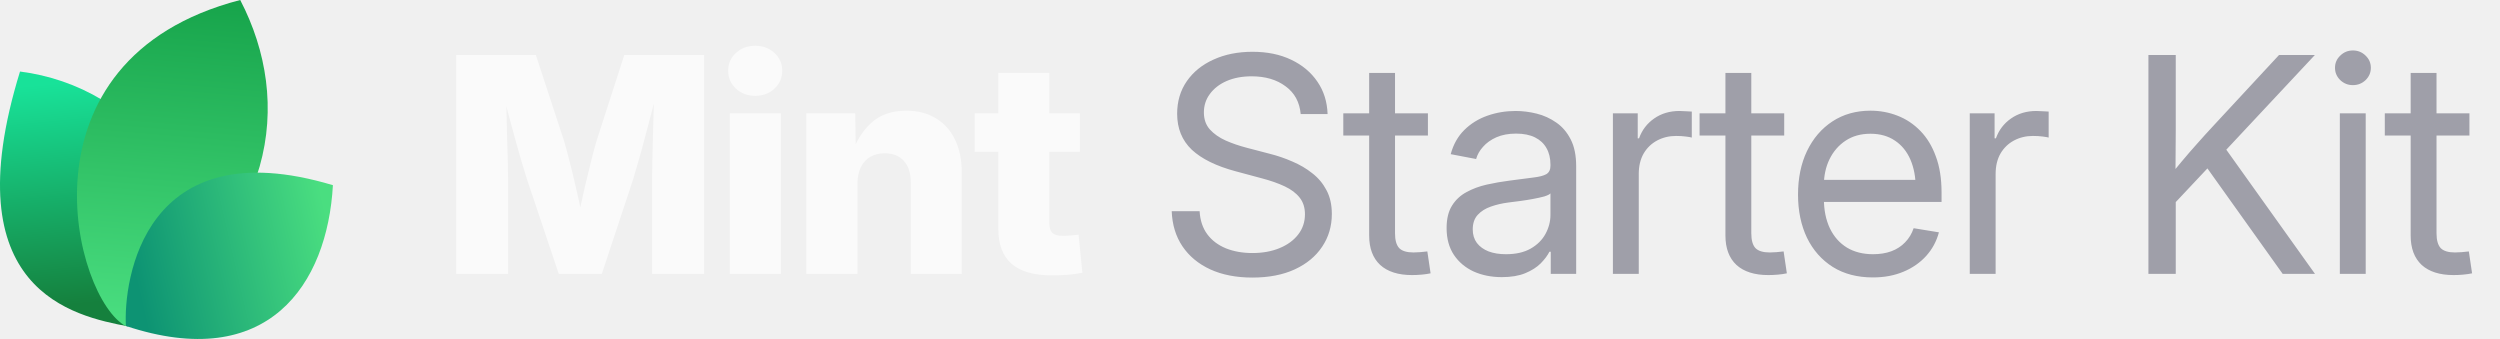
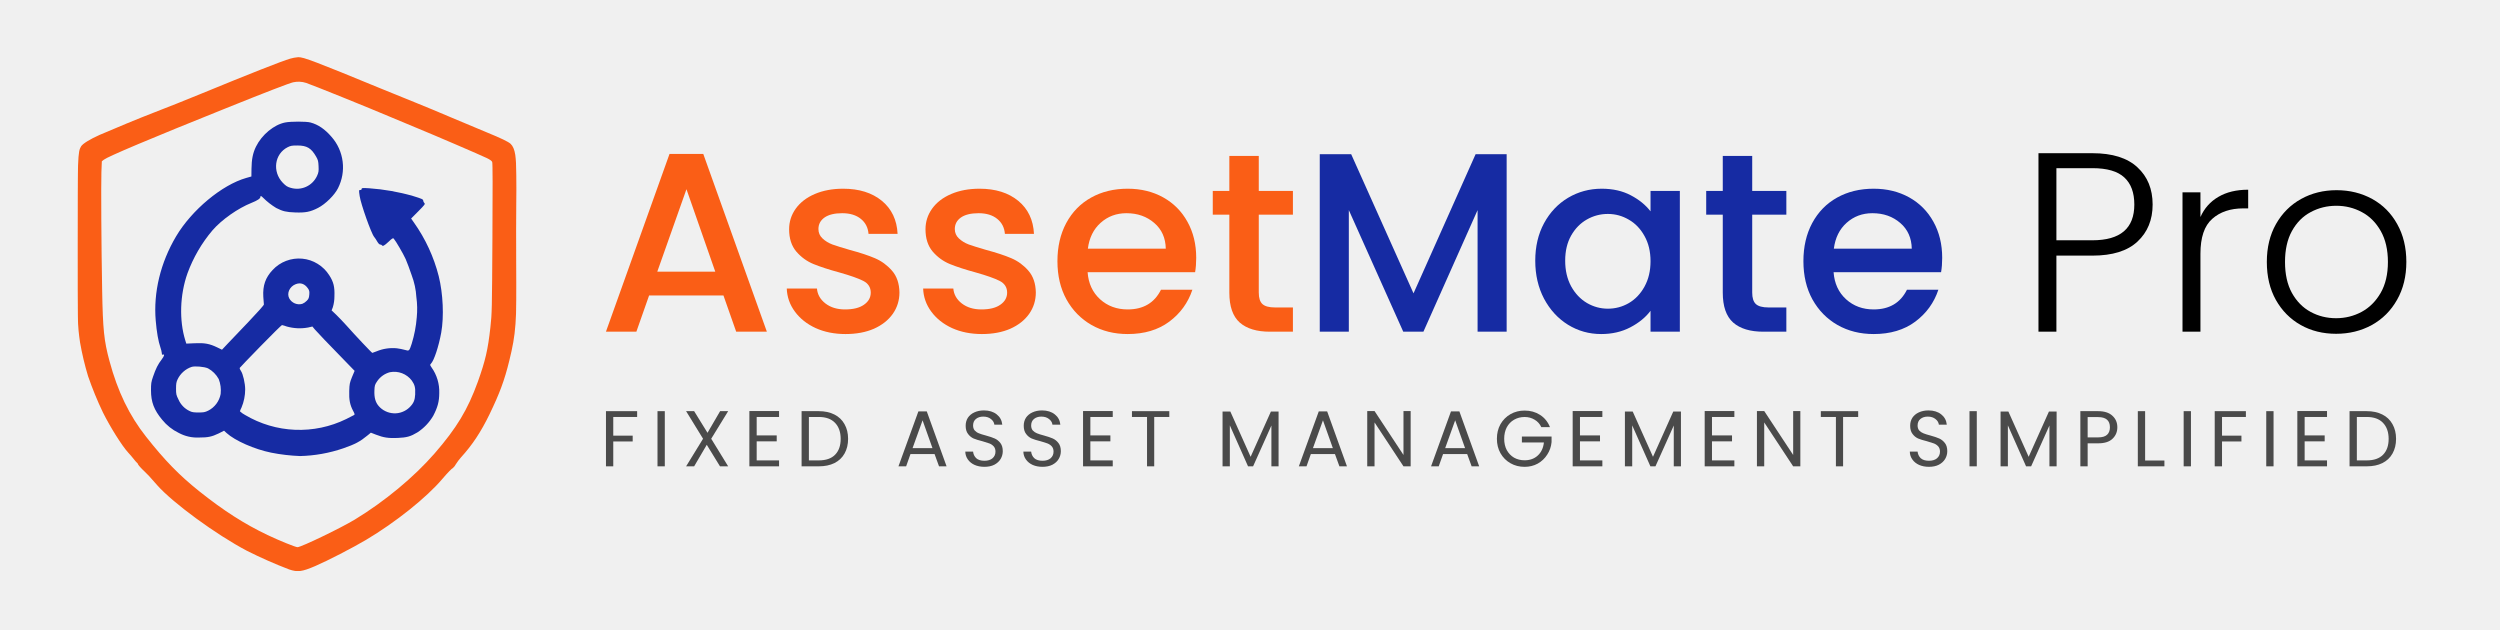
- <svg xmlns="http://www.w3.org/2000/svg" width="177" height="24" viewBox="0 0 177 24" fill="none">
-   <path d="M9.061 23.108C5.268 22.377 -3.391 20.627 1.417 5.064C9.634 6.099 16.973 14.064 9.061 23.108Z" fill="url(#paint0_linear_17557_2145)" />
-   <path d="M8.919 23.094C5.276 21.222 0.784 4.209 17.007 0C20.757 7.193 19.621 16.545 8.919 23.094Z" fill="url(#paint1_linear_17557_2145)" />
-   <path d="M8.914 23.079C8.735 19.882 10.159 9.085 23.57 13.111C23.181 20.123 18.984 26.418 8.914 23.079Z" fill="url(#paint2_linear_17557_2145)" />
-   <path d="M32.301 19.392V3.894H37.938L39.925 9.948C40.036 10.315 40.164 10.787 40.31 11.362C40.462 11.938 40.611 12.552 40.757 13.204C40.91 13.855 41.048 14.483 41.173 15.086C41.305 15.682 41.412 16.192 41.495 16.615H40.695C40.771 16.192 40.871 15.682 40.996 15.086C41.128 14.49 41.267 13.866 41.412 13.214C41.565 12.562 41.714 11.948 41.86 11.373C42.005 10.79 42.133 10.315 42.244 9.948L44.2 3.894H49.848V19.392H46.166V12.704C46.166 12.357 46.173 11.917 46.187 11.383C46.2 10.849 46.214 10.27 46.228 9.646C46.249 9.022 46.266 8.391 46.28 7.753C46.301 7.115 46.311 6.519 46.311 5.964H46.623C46.485 6.561 46.332 7.181 46.166 7.826C45.999 8.471 45.833 9.102 45.666 9.719C45.507 10.336 45.351 10.901 45.198 11.414C45.053 11.928 44.928 12.357 44.824 12.704L42.608 19.392H39.561L37.314 12.704C37.203 12.357 37.072 11.928 36.919 11.414C36.773 10.901 36.614 10.34 36.441 9.729C36.274 9.112 36.104 8.481 35.931 7.836C35.764 7.192 35.608 6.567 35.463 5.964H35.827C35.834 6.512 35.844 7.105 35.858 7.743C35.872 8.374 35.886 9.005 35.9 9.636C35.92 10.26 35.938 10.839 35.952 11.373C35.965 11.907 35.972 12.351 35.972 12.704V19.392H32.301ZM51.668 19.392V8.024H55.288V19.392H51.668ZM53.468 6.786C52.927 6.786 52.473 6.616 52.105 6.276C51.738 5.93 51.554 5.507 51.554 5.007C51.554 4.508 51.738 4.088 52.105 3.749C52.473 3.409 52.927 3.239 53.468 3.239C54.009 3.239 54.463 3.409 54.83 3.749C55.198 4.082 55.382 4.501 55.382 5.007C55.382 5.507 55.198 5.93 54.83 6.276C54.463 6.616 54.009 6.786 53.468 6.786ZM60.708 13.027V19.392H57.088V8.024H60.551L60.593 10.967H60.281C60.593 10.024 61.061 9.268 61.685 8.7C62.309 8.124 63.138 7.836 64.171 7.836C64.975 7.836 65.672 8.017 66.262 8.377C66.851 8.731 67.302 9.234 67.614 9.885C67.933 10.537 68.092 11.307 68.092 12.194V19.392H64.483V12.912C64.483 12.26 64.32 11.754 63.994 11.394C63.675 11.033 63.221 10.853 62.632 10.853C62.25 10.853 61.914 10.936 61.623 11.102C61.332 11.269 61.106 11.515 60.947 11.841C60.787 12.16 60.708 12.555 60.708 13.027ZM76.456 8.024V10.749H69.008V8.024H76.456ZM70.683 5.163H74.292V15.783C74.292 16.102 74.361 16.334 74.5 16.48C74.646 16.625 74.899 16.698 75.259 16.698C75.405 16.698 75.596 16.688 75.831 16.667C76.074 16.646 76.251 16.629 76.362 16.615L76.632 19.309C76.313 19.378 75.963 19.427 75.582 19.455C75.207 19.482 74.836 19.496 74.469 19.496C73.2 19.496 72.25 19.222 71.619 18.674C70.995 18.127 70.683 17.308 70.683 16.22V5.163Z" fill="#FAFAFA" />
-   <path d="M88.667 19.652C87.523 19.652 86.528 19.458 85.682 19.07C84.843 18.681 84.188 18.137 83.716 17.437C83.245 16.736 82.992 15.908 82.957 14.951H84.933C84.968 15.596 85.148 16.14 85.474 16.584C85.8 17.021 86.24 17.354 86.795 17.582C87.35 17.804 87.974 17.915 88.667 17.915C89.388 17.915 90.026 17.801 90.581 17.572C91.143 17.343 91.583 17.024 91.902 16.615C92.228 16.199 92.391 15.717 92.391 15.169C92.391 14.698 92.266 14.306 92.017 13.994C91.767 13.675 91.413 13.408 90.956 13.193C90.498 12.978 89.954 12.787 89.323 12.621L87.502 12.132C86.123 11.765 85.082 11.255 84.382 10.603C83.689 9.944 83.342 9.095 83.342 8.055C83.342 7.174 83.571 6.404 84.028 5.746C84.486 5.087 85.117 4.577 85.921 4.217C86.726 3.849 87.645 3.666 88.678 3.666C89.718 3.666 90.63 3.853 91.413 4.227C92.204 4.602 92.824 5.122 93.275 5.787C93.726 6.446 93.965 7.209 93.993 8.076H92.089C92.013 7.23 91.656 6.574 91.018 6.11C90.387 5.638 89.586 5.403 88.615 5.403C87.95 5.403 87.36 5.513 86.847 5.735C86.341 5.957 85.946 6.262 85.661 6.651C85.377 7.032 85.235 7.469 85.235 7.961C85.235 8.447 85.377 8.849 85.661 9.168C85.946 9.48 86.317 9.74 86.774 9.948C87.232 10.149 87.724 10.319 88.251 10.457L89.884 10.884C90.439 11.023 90.977 11.206 91.496 11.435C92.023 11.657 92.495 11.934 92.911 12.267C93.334 12.593 93.67 12.995 93.92 13.474C94.17 13.945 94.294 14.504 94.294 15.149C94.294 16.015 94.066 16.788 93.608 17.468C93.157 18.148 92.512 18.681 91.673 19.07C90.834 19.458 89.832 19.652 88.667 19.652ZM101.097 8.024V9.594H95.106V8.024H101.097ZM96.937 5.163H98.767V16.521C98.767 17 98.865 17.347 99.059 17.562C99.26 17.77 99.6 17.874 100.078 17.874C100.21 17.874 100.366 17.867 100.546 17.853C100.733 17.832 100.903 17.815 101.056 17.801L101.285 19.351C101.097 19.392 100.886 19.423 100.65 19.444C100.414 19.465 100.189 19.475 99.974 19.475C98.996 19.475 98.244 19.236 97.717 18.758C97.197 18.272 96.937 17.579 96.937 16.677V5.163ZM106.33 19.621C105.595 19.621 104.932 19.489 104.343 19.226C103.754 18.955 103.285 18.564 102.939 18.05C102.592 17.53 102.419 16.896 102.419 16.147C102.419 15.495 102.547 14.965 102.804 14.556C103.06 14.146 103.403 13.828 103.833 13.599C104.263 13.363 104.742 13.186 105.269 13.068C105.796 12.95 106.333 12.857 106.881 12.787C107.574 12.69 108.132 12.617 108.555 12.569C108.978 12.52 109.287 12.441 109.481 12.33C109.675 12.212 109.772 12.014 109.772 11.737V11.654C109.772 11.203 109.679 10.815 109.492 10.489C109.311 10.163 109.041 9.91 108.68 9.729C108.32 9.549 107.872 9.459 107.338 9.459C106.805 9.459 106.34 9.546 105.945 9.719C105.556 9.892 105.241 10.118 104.998 10.395C104.755 10.665 104.593 10.953 104.509 11.258L102.71 10.915C102.897 10.222 103.22 9.65 103.677 9.199C104.135 8.748 104.679 8.412 105.31 8.19C105.941 7.968 106.607 7.857 107.307 7.857C107.8 7.857 108.295 7.92 108.795 8.044C109.301 8.169 109.765 8.381 110.188 8.679C110.611 8.97 110.951 9.369 111.208 9.875C111.464 10.374 111.593 11.005 111.593 11.768V19.392H109.793V17.822H109.7C109.568 18.085 109.363 18.359 109.086 18.643C108.809 18.921 108.444 19.153 107.994 19.34C107.543 19.527 106.988 19.621 106.33 19.621ZM106.621 17.998C107.321 17.998 107.904 17.867 108.368 17.603C108.84 17.333 109.19 16.986 109.419 16.563C109.654 16.133 109.772 15.682 109.772 15.211V13.692C109.703 13.769 109.554 13.841 109.325 13.911C109.096 13.973 108.829 14.032 108.524 14.088C108.226 14.143 107.921 14.192 107.609 14.233C107.304 14.275 107.033 14.309 106.798 14.337C106.354 14.393 105.938 14.49 105.549 14.628C105.168 14.76 104.86 14.954 104.624 15.211C104.388 15.467 104.27 15.811 104.27 16.241C104.27 16.615 104.367 16.934 104.561 17.198C104.762 17.461 105.04 17.662 105.393 17.801C105.747 17.933 106.156 17.998 106.621 17.998ZM114.193 19.392V8.024H115.951V9.792H116.045C116.253 9.209 116.61 8.741 117.116 8.388C117.622 8.034 118.219 7.857 118.905 7.857C119.058 7.857 119.217 7.864 119.384 7.878C119.55 7.885 119.682 7.892 119.779 7.899V9.74C119.716 9.719 119.578 9.695 119.363 9.667C119.155 9.639 118.922 9.625 118.666 9.625C118.174 9.625 117.726 9.733 117.324 9.948C116.922 10.163 116.603 10.471 116.367 10.874C116.138 11.276 116.024 11.758 116.024 12.319V19.392H114.193ZM126.322 8.024V9.594H120.33V8.024H126.322ZM122.161 5.163H123.992V16.521C123.992 17 124.089 17.347 124.283 17.562C124.484 17.77 124.824 17.874 125.302 17.874C125.434 17.874 125.59 17.867 125.77 17.853C125.958 17.832 126.127 17.815 126.28 17.801L126.509 19.351C126.322 19.392 126.11 19.423 125.874 19.444C125.639 19.465 125.413 19.475 125.198 19.475C124.221 19.475 123.468 19.236 122.941 18.758C122.421 18.272 122.161 17.579 122.161 16.677V5.163ZM132.604 19.642C131.502 19.642 130.555 19.396 129.765 18.903C128.974 18.404 128.364 17.714 127.934 16.834C127.511 15.946 127.3 14.927 127.3 13.775C127.3 12.611 127.511 11.584 127.934 10.697C128.364 9.802 128.964 9.102 129.734 8.596C130.51 8.089 131.408 7.836 132.428 7.836C133.1 7.836 133.738 7.954 134.341 8.19C134.952 8.426 135.489 8.783 135.954 9.261C136.425 9.74 136.793 10.343 137.056 11.071C137.327 11.792 137.462 12.645 137.462 13.63V14.296H128.433V12.735H136.463L135.631 13.297C135.631 12.541 135.506 11.876 135.257 11.3C135.007 10.725 134.643 10.277 134.165 9.958C133.686 9.632 133.107 9.469 132.428 9.469C131.748 9.469 131.162 9.632 130.67 9.958C130.177 10.284 129.796 10.725 129.526 11.279C129.262 11.827 129.13 12.441 129.13 13.12V14.046C129.13 14.864 129.273 15.572 129.557 16.168C129.841 16.757 130.243 17.211 130.763 17.53C131.283 17.842 131.901 17.998 132.615 17.998C133.093 17.998 133.523 17.929 133.905 17.79C134.293 17.645 134.619 17.433 134.882 17.156C135.153 16.879 135.354 16.546 135.486 16.157L137.275 16.449C137.108 17.08 136.81 17.634 136.38 18.113C135.95 18.591 135.413 18.966 134.768 19.236C134.123 19.507 133.402 19.642 132.604 19.642ZM139.459 19.392V8.024H141.217V9.792H141.311C141.519 9.209 141.876 8.741 142.382 8.388C142.888 8.034 143.485 7.857 144.171 7.857C144.324 7.857 144.483 7.864 144.649 7.878C144.816 7.885 144.948 7.892 145.045 7.899V9.74C144.982 9.719 144.844 9.695 144.629 9.667C144.421 9.639 144.188 9.625 143.932 9.625C143.439 9.625 142.992 9.733 142.59 9.948C142.188 10.163 141.869 10.471 141.633 10.874C141.404 11.276 141.29 11.758 141.29 12.319V19.392H139.459ZM153.429 14.961V12.715C153.783 12.257 154.136 11.82 154.49 11.404C154.844 10.981 155.204 10.565 155.572 10.156C155.939 9.74 156.314 9.327 156.695 8.918L161.355 3.894H163.893L157.277 10.967H157.184L153.429 14.961ZM152.108 19.392V3.894H154.043V9.241L154.022 12.559L154.043 13.505V19.392H152.108ZM161.615 19.392L155.967 11.477L157.173 9.969L163.903 19.392H161.615ZM165.661 19.392V8.024H167.492V19.392H165.661ZM166.587 6.027C166.24 6.027 165.942 5.909 165.692 5.673C165.443 5.43 165.318 5.139 165.318 4.799C165.318 4.459 165.443 4.172 165.692 3.936C165.942 3.693 166.24 3.572 166.587 3.572C166.934 3.572 167.232 3.693 167.482 3.936C167.731 4.172 167.856 4.459 167.856 4.799C167.856 5.139 167.731 5.43 167.482 5.673C167.232 5.909 166.934 6.027 166.587 6.027ZM174.836 8.024V9.594H168.844V8.024H174.836ZM170.675 5.163H172.506V16.521C172.506 17 172.603 17.347 172.797 17.562C172.998 17.77 173.338 17.874 173.816 17.874C173.948 17.874 174.104 17.867 174.284 17.853C174.472 17.832 174.641 17.815 174.794 17.801L175.023 19.351C174.836 19.392 174.624 19.423 174.388 19.444C174.153 19.465 173.927 19.475 173.712 19.475C172.735 19.475 171.982 19.236 171.455 18.758C170.935 18.272 170.675 17.579 170.675 16.677V5.163Z" fill="#9F9FA9" />
-   <defs>
-     <linearGradient id="paint0_linear_17557_2145" x1="3.776" y1="5.916" x2="5.232" y2="21.559" gradientUnits="userSpaceOnUse">
-       <stop stop-color="#18E299" />
-       <stop offset="1" stop-color="#15803D" />
-     </linearGradient>
-     <linearGradient id="paint1_linear_17557_2145" x1="12.171" y1="-0.718" x2="10.19" y2="22.983" gradientUnits="userSpaceOnUse">
-       <stop stop-color="#16A34A" />
-       <stop offset="1" stop-color="#4ADE80" />
-     </linearGradient>
-     <linearGradient id="paint2_linear_17557_2145" x1="23.133" y1="15.353" x2="9.338" y2="18.52" gradientUnits="userSpaceOnUse">
-       <stop stop-color="#4ADE80" />
-       <stop offset="1" stop-color="#0D9373" />
-     </linearGradient>
-   </defs>
+ <svg xmlns="http://www.w3.org/2000/svg" width="747" height="188" viewBox="0 0 747 188" fill="none">
+   <mask id="mask0_2729_10" style="mask-type:luminance" maskUnits="userSpaceOnUse" x="23" y="17" width="132" height="154">
+     <path d="M23.148 17.059H154.36V170.639H23.148V17.059Z" fill="white" />
+   </mask>
+   <g mask="url(#mask0_2729_10)">
+     <path fill-rule="evenodd" clip-rule="evenodd" d="M154.304 61.252C154.461 55.126 154.304 48.483 153.962 46.266C153.722 44.695 153.251 43.605 152.558 42.967C151.865 42.33 149.638 41.267 145.527 39.585C143.503 38.763 138.828 36.795 135.123 35.224C131.427 33.644 126.567 31.621 124.34 30.734C122.123 29.847 117.254 27.879 113.558 26.354C94.561 18.528 90.597 17.022 89.119 17.059C88.297 17.142 87.493 17.299 86.698 17.53C84.407 18.177 74.585 22.049 60.19 27.971C55.496 29.912 49.675 32.212 45.748 33.727C42.33 35.03 33.617 38.624 29.727 40.325C26.9 41.59 24.719 42.921 24.22 43.743C23.241 45.323 23.176 47.199 23.148 73.079C23.148 96.316 23.148 96.917 23.915 102.285C24.507 105.704 25.311 109.086 26.318 112.412C27.593 116.108 29.071 119.72 30.762 123.25C32.924 127.602 36.5 133.293 38.32 135.252C38.782 135.723 39.539 136.638 40.02 137.239C40.334 137.654 40.676 138.042 41.055 138.403C41.101 138.421 41.138 138.458 41.156 138.504C41.184 138.541 41.203 138.588 41.203 138.643C41.203 138.855 42.173 139.936 43.282 140.971C44.159 141.794 44.593 142.256 46.922 144.926C51.616 150.248 64.56 159.737 73.837 164.606C77.921 166.657 82.106 168.505 86.375 170.141C88.962 171.009 90.209 170.843 94.201 169.134C97.777 167.6 105.445 163.654 109.354 161.326C118.196 156.069 127.445 148.686 132.194 143.078C133.598 141.415 135.104 139.863 135.308 139.863C135.677 139.539 135.982 139.151 136.204 138.717C136.657 138.005 137.165 137.322 137.729 136.684C141.101 132.988 143.688 129.098 146.238 123.85C149.315 117.484 150.738 113.659 152.179 107.764C154.166 99.726 154.434 96.03 154.277 79.149C154.221 72.358 154.23 64.32 154.304 61.252ZM147.134 71.185C147.005 93.009 146.996 93.535 146.525 97.85C145.785 104.512 145.037 107.746 142.773 114.084C139.752 122.418 136.481 127.851 129.866 135.474C123.721 142.542 114.916 149.851 106 155.256C101.851 157.778 89.969 163.497 88.897 163.497C88.287 163.497 83.427 161.52 79.944 159.866C72.913 156.503 66.815 152.585 59.469 146.737C53.584 142.025 49.213 137.553 43.66 130.503C38.625 124.155 35.141 116.911 32.711 107.866C31.076 101.805 30.734 98.506 30.522 86.67C30.272 73.448 30.18 55.209 30.3 51.44L30.429 48.197L31.021 47.725C32.203 46.783 44.889 41.424 67.609 32.305C79.75 27.417 86.495 24.83 87.594 24.59C88.879 24.303 90.219 24.368 91.475 24.774C92.972 25.245 110.305 32.24 116.57 34.91C118.15 35.585 121.596 37.017 124.229 38.107C129.764 40.38 143.522 46.293 145.508 47.254C146.451 47.725 146.922 48.058 147.07 48.409C147.218 48.76 147.227 56.3 147.134 71.185Z" fill="#FA5E16" />
+   </g>
+   <path fill-rule="evenodd" clip-rule="evenodd" d="M131.84 99.383C132.69 94.606 132.394 87.769 131.092 82.521C129.632 76.783 127.137 71.378 123.728 66.555L122.841 65.298L124.984 63.145C126.961 61.141 127.091 60.965 126.795 60.66C126.61 60.475 126.49 60.235 126.462 59.976C126.462 59.56 126.13 59.403 123.395 58.563C119.117 57.334 114.728 56.567 110.293 56.253C108.297 56.133 108.066 56.151 108.066 56.447C108.066 56.641 107.909 56.77 107.669 56.77C107.207 56.77 107.207 56.807 107.475 58.618C107.826 61.002 110.958 69.826 111.799 70.787C112.132 71.202 112.428 71.655 112.686 72.126C113.037 72.727 113.361 73.069 113.601 73.069C113.693 73.059 113.786 73.078 113.878 73.115C113.961 73.152 114.035 73.198 114.1 73.272C114.349 73.679 114.811 73.438 116.086 72.246C117.186 71.202 117.426 71.064 117.648 71.304C118.23 71.932 120.521 75.868 121.214 77.421C121.621 78.363 122.434 80.497 123.007 82.225C123.801 84.323 124.282 86.531 124.411 88.776C124.688 90.772 124.725 92.795 124.531 94.8C124.319 97.489 123.811 100.141 123.016 102.709C122.295 104.899 122.249 104.936 121.048 104.567C120.235 104.345 119.403 104.178 118.563 104.068C116.502 103.874 114.433 104.178 112.529 104.973C112.113 105.158 111.688 105.315 111.254 105.444C111.079 105.444 106.302 100.381 103.548 97.286C102.615 96.26 101.257 94.809 100.49 94.08L99.086 92.74L99.455 91.797C99.769 90.735 99.936 89.635 99.926 88.536C100.037 85.746 99.668 84.221 98.383 82.253C97.506 80.867 96.323 79.694 94.918 78.834C93.523 77.966 91.943 77.439 90.308 77.291C88.673 77.134 87.028 77.365 85.494 77.947C83.96 78.529 82.575 79.463 81.457 80.673C79.304 82.964 78.481 85.33 78.675 88.674C78.749 89.774 78.823 90.809 78.851 90.984C78.879 91.16 77.012 93.276 74.259 96.159C71.7 98.829 68.872 101.813 67.967 102.756L66.331 104.493L64.881 103.79C62.617 102.7 61.129 102.423 58.182 102.562L55.669 102.672L55.373 101.73C53.507 95.77 53.738 88.074 56.02 81.662C57.739 76.977 60.261 72.635 63.476 68.837C66.239 65.64 71.071 62.24 75.192 60.595C76.929 59.902 77.807 59.32 77.807 58.831C77.807 58.433 78.075 58.516 78.611 59.08C79.793 60.254 81.115 61.288 82.537 62.148C84.487 63.136 85.531 63.386 88.164 63.478C91.278 63.598 92.729 63.312 95.057 62.111C97.256 60.974 99.973 58.295 100.998 56.234C102.236 53.786 102.726 51.023 102.384 48.297C102.051 45.572 100.906 43.003 99.104 40.943C97.09 38.587 95.057 37.21 92.766 36.6C91.491 36.258 86.899 36.258 85.189 36.6C81.854 37.265 78.241 40.259 76.495 43.798C75.562 45.683 75.174 47.632 75.146 50.441L75.118 52.733L73.584 53.167C66.331 55.227 57.313 62.721 52.629 70.602C47.954 78.483 45.81 87.344 46.531 95.798C46.817 99.217 47.307 102.016 47.944 103.846C48.148 104.409 48.286 104.992 48.36 105.583C48.36 105.934 48.443 106.054 48.638 105.971C49.266 105.731 49.109 106.368 48.296 107.431C47.205 108.844 46.559 110.129 45.745 112.503C45.173 114.157 45.117 114.564 45.117 116.624C45.117 120.126 46.023 122.491 48.453 125.42C49.792 127.074 51.483 128.423 53.396 129.347C55.262 130.354 57.36 130.835 59.466 130.733C62.146 130.733 63.273 130.502 65.333 129.513L66.95 128.691L67.699 129.384C70.24 131.694 76.042 134.244 81.05 135.26C83.886 135.824 86.769 136.157 89.652 136.268C94.041 136.166 98.383 135.39 102.541 133.967C106.108 132.738 107.614 131.934 109.877 130.059L110.811 129.282L112.354 129.883C114.636 130.761 116.022 130.973 118.784 130.862C121.556 130.742 122.693 130.419 124.716 129.199C126.657 127.943 128.273 126.243 129.447 124.247C130.777 121.706 131.239 119.96 131.249 117.493C131.35 114.73 130.546 112.023 128.939 109.778C128.467 109.066 128.44 109.002 128.754 108.687C129.687 107.763 131.101 103.476 131.84 99.383ZM85.975 43.973C86.862 43.539 87.25 43.465 88.885 43.474C91.703 43.474 93.015 44.26 94.475 46.828C95.02 47.771 95.122 48.168 95.186 49.656C95.251 51.143 95.214 51.494 94.715 52.594C94.041 54.035 92.867 55.19 91.417 55.837C89.957 56.484 88.322 56.576 86.797 56.105C85.836 55.828 85.42 55.55 84.515 54.627C81.29 51.3 82.011 45.96 85.975 43.973ZM65.934 117.724C65.731 118.786 65.296 119.793 64.65 120.653C64.003 121.521 63.171 122.223 62.21 122.704C61.24 123.175 60.861 123.249 59.309 123.249C57.868 123.249 57.36 123.175 56.63 122.805C55.17 122.112 54.006 120.911 53.35 119.424C52.648 118.01 52.601 117.788 52.601 116.125C52.601 114.619 52.684 114.166 53.072 113.335C53.488 112.476 54.07 111.699 54.782 111.071C55.493 110.434 56.325 109.944 57.23 109.639C58.163 109.316 61.009 109.556 62.136 110.055C63.495 110.785 64.613 111.903 65.352 113.261C65.906 114.675 66.1 116.208 65.934 117.724ZM88.432 84.886C89.846 84.36 91.084 84.822 92.036 86.207C92.424 86.78 92.498 87.085 92.415 88.037C92.332 88.979 92.239 89.284 91.666 89.866C91.287 90.264 90.835 90.569 90.336 90.781C89.597 91.003 88.811 90.957 88.1 90.661C87.388 90.365 86.797 89.839 86.427 89.155C85.605 87.612 86.557 85.57 88.414 84.886H88.432ZM105.858 123.979C105.729 124.071 104.639 124.635 103.437 125.217C98.698 127.536 93.449 128.636 88.183 128.423C82.907 128.211 77.77 126.686 73.224 123.988C72.67 123.702 72.152 123.332 71.69 122.898C71.81 122.51 71.967 122.14 72.161 121.78C72.882 120.071 73.252 118.232 73.261 116.365C73.261 114.545 72.596 111.663 71.977 110.812C71.709 110.452 71.561 110.055 71.644 109.916C71.718 109.778 74.536 106.849 77.918 103.384C81.29 99.928 84.136 97.129 84.256 97.129C84.737 97.24 85.198 97.378 85.66 97.554C87.739 98.145 89.938 98.256 92.064 97.859L93.348 97.563L94.031 98.394C94.688 99.18 97.709 102.34 103.41 108.188L105.96 110.812L105.174 112.679C104.491 114.379 104.417 114.73 104.352 116.818C104.26 119.433 104.565 121.004 105.516 122.769C105.96 123.572 106.034 123.868 105.84 123.979H105.858ZM124.069 117.696C123.977 119.581 123.607 120.496 122.369 121.715C121.75 122.316 121.011 122.787 120.198 123.092C119.394 123.406 118.535 123.545 117.666 123.498C116.807 123.461 115.957 123.249 115.181 122.87C114.405 122.501 113.703 121.965 113.139 121.309C112.169 120.172 111.79 118.768 111.873 116.68C111.938 115.127 111.993 114.961 112.742 113.852C113.647 112.559 114.968 111.626 116.493 111.219C117.713 110.979 118.969 111.08 120.133 111.524C121.288 111.967 122.305 112.725 123.053 113.723C123.922 114.97 124.153 115.82 124.051 117.705L124.069 117.696Z" fill="#162BA3" />
+   <path d="M216.165 88.28H193.953L190.146 99.109H181.055L200.051 46H210.141L229.137 99.109H219.972L216.165 88.28ZM213.726 81.184L205.115 56.533L196.392 81.184H213.726Z" fill="#FA5E16" />
+   <path d="M252.641 99.813C249.333 99.813 246.367 99.221 243.734 98.039C241.119 96.838 239.05 95.193 237.525 93.123C235.991 91.054 235.178 88.753 235.086 86.212H244.104C244.252 87.986 245.102 89.483 246.654 90.684C248.206 91.867 250.146 92.458 252.493 92.458C254.933 92.458 256.817 91.996 258.148 91.054C259.497 90.12 260.181 88.91 260.181 87.432C260.181 85.861 259.423 84.688 257.926 83.921C256.42 83.163 254.046 82.322 250.793 81.407C247.633 80.548 245.065 79.707 243.069 78.894C241.092 78.081 239.382 76.843 237.932 75.162C236.5 73.462 235.788 71.244 235.788 68.509C235.788 66.273 236.435 64.222 237.747 62.374C239.077 60.508 240.972 59.038 243.439 57.976C245.896 56.923 248.733 56.387 251.939 56.387C256.716 56.387 260.569 57.597 263.507 60.009C266.436 62.429 267.997 65.719 268.201 69.876H259.515C259.368 68.01 258.601 66.513 257.224 65.405C255.838 64.277 253.981 63.705 251.643 63.705C249.352 63.705 247.587 64.139 246.358 64.998C245.148 65.867 244.547 67.012 244.547 68.435C244.547 69.544 244.954 70.486 245.767 71.244C246.58 72.011 247.559 72.611 248.724 73.055C249.906 73.48 251.643 74.016 253.935 74.681C256.984 75.494 259.488 76.326 261.437 77.157C263.405 77.998 265.105 79.245 266.537 80.89C267.96 82.516 268.7 84.678 268.755 87.358C268.755 89.751 268.09 91.894 266.759 93.789C265.429 95.664 263.553 97.142 261.142 98.224C258.721 99.277 255.893 99.813 252.641 99.813Z" fill="#FA5E16" />
+   <path d="M293.391 99.813C290.083 99.813 287.117 99.221 284.484 98.039C281.869 96.838 279.8 95.193 278.275 93.123C276.741 91.054 275.928 88.753 275.836 86.212H284.854C285.002 87.986 285.852 89.483 287.404 90.684C288.956 91.867 290.896 92.458 293.243 92.458C295.683 92.458 297.567 91.996 298.898 91.054C300.247 90.12 300.931 88.91 300.931 87.432C300.931 85.861 300.173 84.688 298.676 83.921C297.17 83.163 294.796 82.322 291.543 81.407C288.383 80.548 285.815 79.707 283.819 78.894C281.842 78.081 280.132 76.843 278.682 75.162C277.25 73.462 276.538 71.244 276.538 68.509C276.538 66.273 277.185 64.222 278.497 62.374C279.827 60.508 281.722 59.038 284.189 57.976C286.646 56.923 289.483 56.387 292.689 56.387C297.466 56.387 301.319 57.597 304.257 60.009C307.186 62.429 308.747 65.719 308.951 69.876H300.265C300.118 68.01 299.351 66.513 297.974 65.405C296.588 64.277 294.731 63.705 292.393 63.705C290.102 63.705 288.337 64.139 287.108 64.998C285.898 65.867 285.297 67.012 285.297 68.435C285.297 69.544 285.704 70.486 286.517 71.244C287.33 72.011 288.309 72.611 289.474 73.055C290.656 73.48 292.393 74.016 294.685 74.681C297.734 75.494 300.238 76.326 302.187 77.157C304.155 77.998 305.855 79.245 307.287 80.89C308.71 82.516 309.45 84.678 309.505 87.358C309.505 89.751 308.84 91.894 307.509 93.789C306.179 95.664 304.303 97.142 301.892 98.224C299.471 99.277 296.643 99.813 293.391 99.813Z" fill="#FA5E16" />
+   <path d="M357.428 77.046C357.428 78.626 357.317 80.058 357.096 81.334H324.979C325.219 84.688 326.466 87.385 328.712 89.427C330.948 91.451 333.701 92.458 336.953 92.458C341.628 92.458 344.946 90.499 346.895 86.582H356.282C354.998 90.453 352.698 93.632 349.371 96.117C346.045 98.584 341.906 99.813 336.953 99.813C332.934 99.813 329.34 98.916 326.161 97.115C322.983 95.295 320.479 92.745 318.659 89.464C316.857 86.194 315.961 82.387 315.961 78.044C315.961 73.739 316.829 69.941 318.585 66.661C320.359 63.363 322.835 60.822 326.014 59.048C329.192 57.274 332.832 56.387 336.953 56.387C340.917 56.387 344.456 57.255 347.56 58.974C350.665 60.702 353.076 63.132 354.804 66.255C356.55 69.387 357.428 72.981 357.428 77.046ZM348.336 74.311C348.281 71.115 347.135 68.546 344.899 66.624C342.654 64.684 339.882 63.705 336.584 63.705C333.572 63.705 331.003 64.665 328.859 66.587C326.734 68.491 325.468 71.059 325.053 74.311H348.336Z" fill="#FA5E16" />
+   <path d="M376.123 64.149V87.433C376.123 89.013 376.475 90.149 377.195 90.833C377.934 91.526 379.2 91.868 381.002 91.868H386.324V99.112H379.45C375.532 99.112 372.52 98.206 370.432 96.377C368.362 94.529 367.327 91.554 367.327 87.433V64.149H362.375V57.053H367.327V46.594H376.123V57.053H386.324V64.149H376.123Z" fill="#FA5E16" />
+   <path d="M450.188 46.074V99.109H441.503V62.779L425.315 99.109H419.291L403.029 62.779V99.109H394.344V46.074H403.731L422.358 87.652L440.911 46.074H450.188Z" fill="#162BA3" />
+   <path d="M458.734 77.897C458.734 73.683 459.603 69.95 461.358 66.698C463.132 63.427 465.535 60.886 468.565 59.085C471.596 57.292 474.931 56.387 478.581 56.387C481.907 56.387 484.799 57.043 487.266 58.346C489.724 59.63 491.701 61.228 493.18 63.15V57.052H501.939V99.111H493.18V92.865C491.701 94.842 489.678 96.487 487.118 97.817C484.577 99.147 481.685 99.813 478.433 99.813C474.83 99.813 471.531 98.889 468.528 97.041C465.516 95.174 463.132 92.569 461.358 89.243C459.603 85.898 458.734 82.11 458.734 77.897ZM493.18 78.044C493.18 75.143 492.57 72.63 491.369 70.505C490.186 68.361 488.615 66.735 486.675 65.626C484.753 64.499 482.665 63.926 480.429 63.926C478.184 63.926 476.086 64.481 474.146 65.589C472.224 66.68 470.653 68.278 469.452 70.394C468.27 72.491 467.678 74.995 467.678 77.897C467.678 80.807 468.27 83.357 469.452 85.547C470.653 87.718 472.233 89.381 474.183 90.536C476.151 91.673 478.23 92.236 480.429 92.236C482.665 92.236 484.753 91.682 486.675 90.573C488.615 89.446 490.186 87.801 491.369 85.658C492.57 83.496 493.18 80.955 493.18 78.044Z" fill="#162BA3" />
+   <path d="M523.561 64.149V87.433C523.561 89.013 523.912 90.149 524.633 90.833C525.372 91.526 526.638 91.868 528.439 91.868H533.761V99.112H526.887C522.97 99.112 519.958 98.206 517.869 96.377C515.8 94.529 514.765 91.554 514.765 87.433V64.149H509.812V57.053H514.765V46.594H523.561V57.053H533.761V64.149H523.561Z" fill="#162BA3" />
+   <path d="M580.327 77.046C580.327 78.626 580.216 80.058 579.994 81.334H547.877C548.117 84.688 549.365 87.385 551.61 89.427C553.846 91.451 556.599 92.458 559.852 92.458C564.527 92.458 567.844 90.499 569.793 86.582H579.181C577.897 90.453 575.596 93.632 572.27 96.117C568.943 98.584 564.804 99.813 559.852 99.813C555.832 99.813 552.238 98.916 549.06 97.115C545.881 95.295 543.378 92.745 541.557 89.464C539.756 86.194 538.859 82.387 538.859 78.044C538.859 73.739 539.728 69.941 541.483 66.661C543.257 63.363 545.734 60.822 548.912 59.048C552.09 57.274 555.731 56.387 559.852 56.387C563.815 56.387 567.354 57.255 570.459 58.974C573.563 60.702 575.975 63.132 577.703 66.255C579.449 69.387 580.327 72.981 580.327 77.046ZM571.235 74.311C571.179 71.115 570.034 68.546 567.798 66.624C565.553 64.684 562.781 63.705 559.482 63.705C556.47 63.705 553.901 64.665 551.758 66.587C549.633 68.491 548.367 71.059 547.951 74.311H571.235Z" fill="#162BA3" />
+   <path d="M643.206 61.115C643.206 65.679 641.7 69.357 638.697 72.166C635.713 74.974 631.213 76.379 625.208 76.379H614.453V99.108H609.094V45.777H625.208C631.167 45.777 635.648 47.182 638.66 49.991C641.691 52.781 643.206 56.486 643.206 61.115ZM625.208 71.796C633.56 71.796 637.736 68.239 637.736 61.115C637.736 57.549 636.739 54.851 634.743 53.021C632.766 51.173 629.587 50.249 625.208 50.249H614.453V71.796H625.208Z" fill="black" />
+   <path d="M657.492 64.851C658.647 62.246 660.43 60.232 662.851 58.827C665.262 57.404 668.228 56.684 671.758 56.684V62.264H670.316C666.445 62.264 663.34 63.318 661.003 65.406C658.656 67.475 657.492 70.95 657.492 75.828V99.112H652.133V57.46H657.492V64.851Z" fill="black" />
+   <path d="M698.025 99.737C694.107 99.737 690.578 98.868 687.455 97.113C684.322 95.339 681.846 92.844 680.026 89.61C678.224 86.386 677.328 82.607 677.328 78.264C677.328 73.958 678.234 70.189 680.063 66.955C681.911 63.702 684.406 61.208 687.566 59.452C690.716 57.706 694.255 56.828 698.173 56.828C702.09 56.828 705.638 57.706 708.817 59.452C711.995 61.208 714.48 63.702 716.282 66.955C718.102 70.189 719.017 73.958 719.017 78.264C719.017 82.551 718.093 86.321 716.245 89.573C714.416 92.826 711.903 95.339 708.706 97.113C705.5 98.868 701.942 99.737 698.025 99.737ZM698.025 95.08C700.76 95.08 703.291 94.452 705.638 93.195C707.976 91.939 709.87 90.054 711.33 87.54C712.78 85.027 713.51 81.941 713.51 78.264C713.51 74.624 712.79 71.537 711.367 69.024C709.935 66.493 708.05 64.608 705.712 63.37C703.365 62.113 700.834 61.485 698.099 61.485C695.336 61.485 692.786 62.113 690.448 63.37C688.101 64.608 686.235 66.493 684.831 69.024C683.445 71.537 682.761 74.624 682.761 78.264C682.761 81.941 683.445 85.027 684.831 87.54C686.235 90.054 688.092 91.939 690.411 93.195C692.721 94.452 695.262 95.08 698.025 95.08Z" fill="black" />
+   <path d="M190.376 122.855V124.593H183.243V130.173H189.045V131.91H183.243V139.339H181.062V122.855H190.376Z" fill="#4A4A4A" />
+   <path d="M198.641 122.855V139.339H196.461V122.855H198.641Z" fill="#4A4A4A" />
+   <path d="M212.51 131.097L217.574 139.339H215.134L211.18 132.908L207.41 139.339H205.008L210.071 131.097L205.008 122.855H207.41L211.402 129.323L215.171 122.855H217.574L212.51 131.097Z" fill="#4A4A4A" />
+   <path d="M226.095 124.594V130.101H232.082V131.875H226.095V137.567H232.784V139.341H223.914V122.82H232.784V124.594H226.095Z" fill="#4A4A4A" />
+   <path d="M244.653 122.855C246.445 122.855 247.998 123.188 249.31 123.853C250.64 124.519 251.647 125.48 252.34 126.736C253.052 127.974 253.412 129.434 253.412 131.134C253.412 132.816 253.052 134.276 252.34 135.532C251.647 136.77 250.64 137.713 249.31 138.378C247.998 139.025 246.445 139.339 244.653 139.339H239.516V122.855H244.653ZM244.653 137.565C246.796 137.565 248.423 137.001 249.531 135.865C250.64 134.738 251.194 133.158 251.194 131.134C251.194 129.092 250.622 127.494 249.494 126.33C248.386 125.175 246.769 124.593 244.653 124.593H241.696V137.565H244.653Z" fill="#4A4A4A" />
+   <path d="M279.253 135.68H272.046L270.752 139.339H268.461L274.411 122.93H276.924L282.838 139.339H280.583L279.253 135.68ZM278.624 133.906L275.668 125.591L272.674 133.906H278.624Z" fill="#4A4A4A" />
+   <path d="M294.158 139.486C293.068 139.486 292.098 139.301 291.239 138.931C290.37 138.543 289.696 137.998 289.206 137.305C288.707 136.622 288.448 135.827 288.43 134.94H290.758C290.832 135.707 291.137 136.363 291.682 136.899C292.246 137.416 293.068 137.675 294.158 137.675C295.165 137.675 295.969 137.435 296.561 136.936C297.152 136.418 297.448 135.753 297.448 134.94C297.448 134.302 297.272 133.785 296.93 133.388C296.579 133 296.154 132.704 295.637 132.501C295.119 132.307 294.417 132.085 293.53 131.835C292.44 131.567 291.571 131.3 290.906 131.022C290.259 130.727 289.705 130.274 289.243 129.655C288.772 129.045 288.541 128.232 288.541 127.216C288.541 126.31 288.762 125.506 289.206 124.813C289.668 124.13 290.315 123.594 291.128 123.224C291.959 122.836 292.92 122.633 294.01 122.633C295.563 122.633 296.828 123.03 297.817 123.815C298.796 124.582 299.351 125.608 299.48 126.883H297.115C297.041 126.245 296.708 125.691 296.117 125.22C295.526 124.73 294.75 124.481 293.789 124.481C292.902 124.481 292.172 124.721 291.608 125.183C291.035 125.654 290.758 126.31 290.758 127.142C290.758 127.733 290.915 128.232 291.239 128.62C291.58 128.99 291.996 129.276 292.495 129.47C292.985 129.673 293.687 129.895 294.602 130.135C295.683 130.431 296.561 130.727 297.226 131.022C297.891 131.318 298.455 131.78 298.926 132.39C299.388 132.981 299.628 133.794 299.628 134.829C299.628 135.642 299.416 136.409 299 137.12C298.575 137.841 297.946 138.414 297.115 138.858C296.274 139.283 295.285 139.486 294.158 139.486Z" fill="#4A4A4A" />
+   <path d="M311.51 139.486C310.42 139.486 309.449 139.301 308.59 138.931C307.722 138.543 307.047 137.998 306.557 137.305C306.058 136.622 305.8 135.827 305.781 134.94H308.11C308.184 135.707 308.488 136.363 309.034 136.899C309.597 137.416 310.42 137.675 311.51 137.675C312.517 137.675 313.321 137.435 313.912 136.936C314.503 136.418 314.799 135.753 314.799 134.94C314.799 134.302 314.624 133.785 314.282 133.388C313.931 133 313.506 132.704 312.988 132.501C312.471 132.307 311.768 132.085 310.881 131.835C309.791 131.567 308.923 131.3 308.257 131.022C307.611 130.727 307.056 130.274 306.594 129.655C306.123 129.045 305.892 128.232 305.892 127.216C305.892 126.31 306.114 125.506 306.557 124.813C307.019 124.13 307.666 123.594 308.479 123.224C309.311 122.836 310.272 122.633 311.362 122.633C312.914 122.633 314.18 123.03 315.169 123.815C316.148 124.582 316.702 125.608 316.832 126.883H314.466C314.393 126.245 314.06 125.691 313.469 125.22C312.877 124.73 312.101 124.481 311.14 124.481C310.253 124.481 309.523 124.721 308.96 125.183C308.387 125.654 308.11 126.31 308.11 127.142C308.11 127.733 308.267 128.232 308.59 128.62C308.932 128.99 309.348 129.276 309.847 129.47C310.336 129.673 311.039 129.895 311.953 130.135C313.034 130.431 313.912 130.727 314.577 131.022C315.243 131.318 315.806 131.78 316.277 132.39C316.739 132.981 316.98 133.794 316.98 134.829C316.98 135.642 316.767 136.409 316.351 137.12C315.926 137.841 315.298 138.414 314.466 138.858C313.626 139.283 312.637 139.486 311.51 139.486Z" fill="#4A4A4A" />
+   <path d="M325.798 124.594V130.101H331.785V131.875H325.798V137.567H332.487V139.341H323.617V122.82H332.487V124.594H325.798Z" fill="#4A4A4A" />
+   <path d="M349.388 122.855V124.593H344.879V139.339H342.735V124.593H338.227V122.855H349.388Z" fill="#4A4A4A" />
+   <path d="M382.039 122.965V139.337H379.895V127.141L374.426 139.337H372.91L367.477 127.104V139.337H365.297V122.965H367.625L373.686 136.492L379.748 122.965H382.039Z" fill="#4A4A4A" />
+   <path d="M398.886 135.68H391.679L390.385 139.339H388.094L394.044 122.93H396.557L402.471 139.339H400.216L398.886 135.68ZM398.257 133.906L395.301 125.591L392.307 133.906H398.257Z" fill="#4A4A4A" />
+   <path d="M421.504 139.341H419.36L410.712 126.22V139.341H408.531V122.82H410.712L419.36 135.941V122.82H421.504V139.341Z" fill="#4A4A4A" />
+   <path d="M438.393 135.68H431.187L429.893 139.339H427.602L433.552 122.93H436.065L441.978 139.339H439.724L438.393 135.68ZM437.765 133.906L434.808 125.591L431.815 133.906H437.765Z" fill="#4A4A4A" />
+   <path d="M460.541 127.628C460.098 126.667 459.433 125.928 458.546 125.411C457.677 124.875 456.679 124.598 455.552 124.598C454.388 124.598 453.344 124.875 452.411 125.411C451.496 125.928 450.766 126.686 450.23 127.665C449.713 128.654 449.454 129.8 449.454 131.102C449.454 132.387 449.713 133.523 450.23 134.502C450.766 135.463 451.496 136.221 452.411 136.757C453.344 137.274 454.388 137.533 455.552 137.533C457.151 137.533 458.472 137.053 459.507 136.092C460.541 135.131 461.142 133.837 461.318 132.211H454.739V130.437H463.609V132.1C463.48 133.458 463.055 134.706 462.315 135.833C461.595 136.969 460.652 137.866 459.47 138.531C458.287 139.178 456.975 139.492 455.552 139.492C454 139.492 452.595 139.141 451.339 138.42C450.082 137.709 449.084 136.711 448.345 135.426C447.625 134.151 447.273 132.71 447.273 131.102C447.273 129.476 447.625 128.026 448.345 126.741C449.084 125.466 450.082 124.468 451.339 123.748C452.595 123.036 454 122.676 455.552 122.676C457.298 122.676 458.841 123.11 460.172 123.969C461.521 124.838 462.51 126.057 463.129 127.628H460.541Z" fill="#4A4A4A" />
+   <path d="M472.095 124.594V130.101H478.082V131.875H472.095V137.567H478.784V139.341H469.914V122.82H478.784V124.594H472.095Z" fill="#4A4A4A" />
+   <path d="M502.266 122.965V139.337H500.122V127.141L494.652 139.337H493.137L487.704 127.104V139.337H485.523V122.965H487.852L493.913 136.492L499.974 122.965H502.266Z" fill="#4A4A4A" />
+   <path d="M511.54 124.594V130.101H517.527V131.875H511.54V137.567H518.229V139.341H509.359V122.82H518.229V124.594H511.54Z" fill="#4A4A4A" />
+   <path d="M537.941 139.341H535.798L527.149 126.22V139.341H524.969V122.82H527.149L535.798 135.941V122.82H537.941V139.341Z" fill="#4A4A4A" />
+   <path d="M555.224 122.855V124.593H550.715V139.339H548.571V124.593H544.062V122.855H555.224Z" fill="#4A4A4A" />
+   <path d="M576.377 139.486C575.287 139.486 574.317 139.301 573.457 138.931C572.589 138.543 571.914 137.998 571.425 137.305C570.926 136.622 570.667 135.827 570.648 134.94H572.977C573.051 135.707 573.356 136.363 573.901 136.899C574.464 137.416 575.287 137.675 576.377 137.675C577.384 137.675 578.188 137.435 578.779 136.936C579.371 136.418 579.666 135.753 579.666 134.94C579.666 134.302 579.491 133.785 579.149 133.388C578.798 133 578.373 132.704 577.855 132.501C577.338 132.307 576.636 132.085 575.749 131.835C574.658 131.567 573.79 131.3 573.125 131.022C572.478 130.727 571.923 130.274 571.462 129.655C570.99 129.045 570.759 128.232 570.759 127.216C570.759 126.31 570.981 125.506 571.425 124.813C571.887 124.13 572.533 123.594 573.346 123.224C574.178 122.836 575.139 122.633 576.229 122.633C577.781 122.633 579.047 123.03 580.036 123.815C581.015 124.582 581.57 125.608 581.699 126.883H579.334C579.26 126.245 578.927 125.691 578.336 125.22C577.744 124.73 576.968 124.481 576.007 124.481C575.12 124.481 574.39 124.721 573.827 125.183C573.254 125.654 572.977 126.31 572.977 127.142C572.977 127.733 573.134 128.232 573.457 128.62C573.799 128.99 574.215 129.276 574.714 129.47C575.204 129.673 575.906 129.895 576.82 130.135C577.902 130.431 578.779 130.727 579.445 131.022C580.11 131.318 580.673 131.78 581.145 132.39C581.607 132.981 581.847 133.794 581.847 134.829C581.847 135.642 581.634 136.409 581.219 137.12C580.793 137.841 580.165 138.414 579.334 138.858C578.493 139.283 577.504 139.486 576.377 139.486Z" fill="#4A4A4A" />
+   <path d="M590.665 122.855V139.339H588.484V122.855H590.665Z" fill="#4A4A4A" />
+   <path d="M614.516 122.965V139.337H612.372V127.141L606.902 139.337H605.387L599.954 127.104V139.337H597.773V122.965H600.102L606.163 136.492L612.224 122.965H614.516Z" fill="#4A4A4A" />
+   <path d="M632.66 127.66C632.66 129.046 632.179 130.192 631.219 131.097C630.276 132.012 628.853 132.465 626.931 132.465H623.79V139.339H621.609V122.855H626.931C628.798 122.855 630.221 123.317 631.182 124.223C632.161 125.11 632.66 126.256 632.66 127.66ZM626.931 130.691C628.133 130.691 629.02 130.432 629.592 129.915C630.156 129.397 630.442 128.649 630.442 127.66C630.442 125.646 629.269 124.629 626.931 124.629H623.79V130.691H626.931Z" fill="#4A4A4A" />
+   <path d="M640.962 137.602H646.727V139.339H638.781V122.855H640.962V137.602Z" fill="#4A4A4A" />
+   <path d="M654.657 122.855V139.339H652.477V122.855H654.657Z" fill="#4A4A4A" />
+   <path d="M671.071 122.855V124.593H663.938V130.173H669.741V131.91H663.938V139.339H661.758V122.855H671.071Z" fill="#4A4A4A" />
+   <path d="M679.337 122.855V139.339H677.156V122.855H679.337Z" fill="#4A4A4A" />
+   <path d="M688.626 124.594V130.101H694.613V131.875H688.626V137.567H695.315V139.341H686.445V122.82H695.315V124.594H688.626Z" fill="#4A4A4A" />
+   <path d="M707.184 122.855C708.977 122.855 710.529 123.188 711.841 123.853C713.171 124.519 714.178 125.48 714.871 126.736C715.583 127.974 715.943 129.434 715.943 131.134C715.943 132.816 715.583 134.276 714.871 135.532C714.178 136.77 713.171 137.713 711.841 138.378C710.529 139.025 708.977 139.339 707.184 139.339H702.047V122.855H707.184ZM707.184 137.565C709.328 137.565 710.954 137.001 712.063 135.865C713.171 134.738 713.726 133.158 713.726 131.134C713.726 129.092 713.153 127.494 712.026 126.33C710.917 125.175 709.3 124.593 707.184 124.593H704.227V137.565H707.184Z" fill="#4A4A4A" />
</svg>
